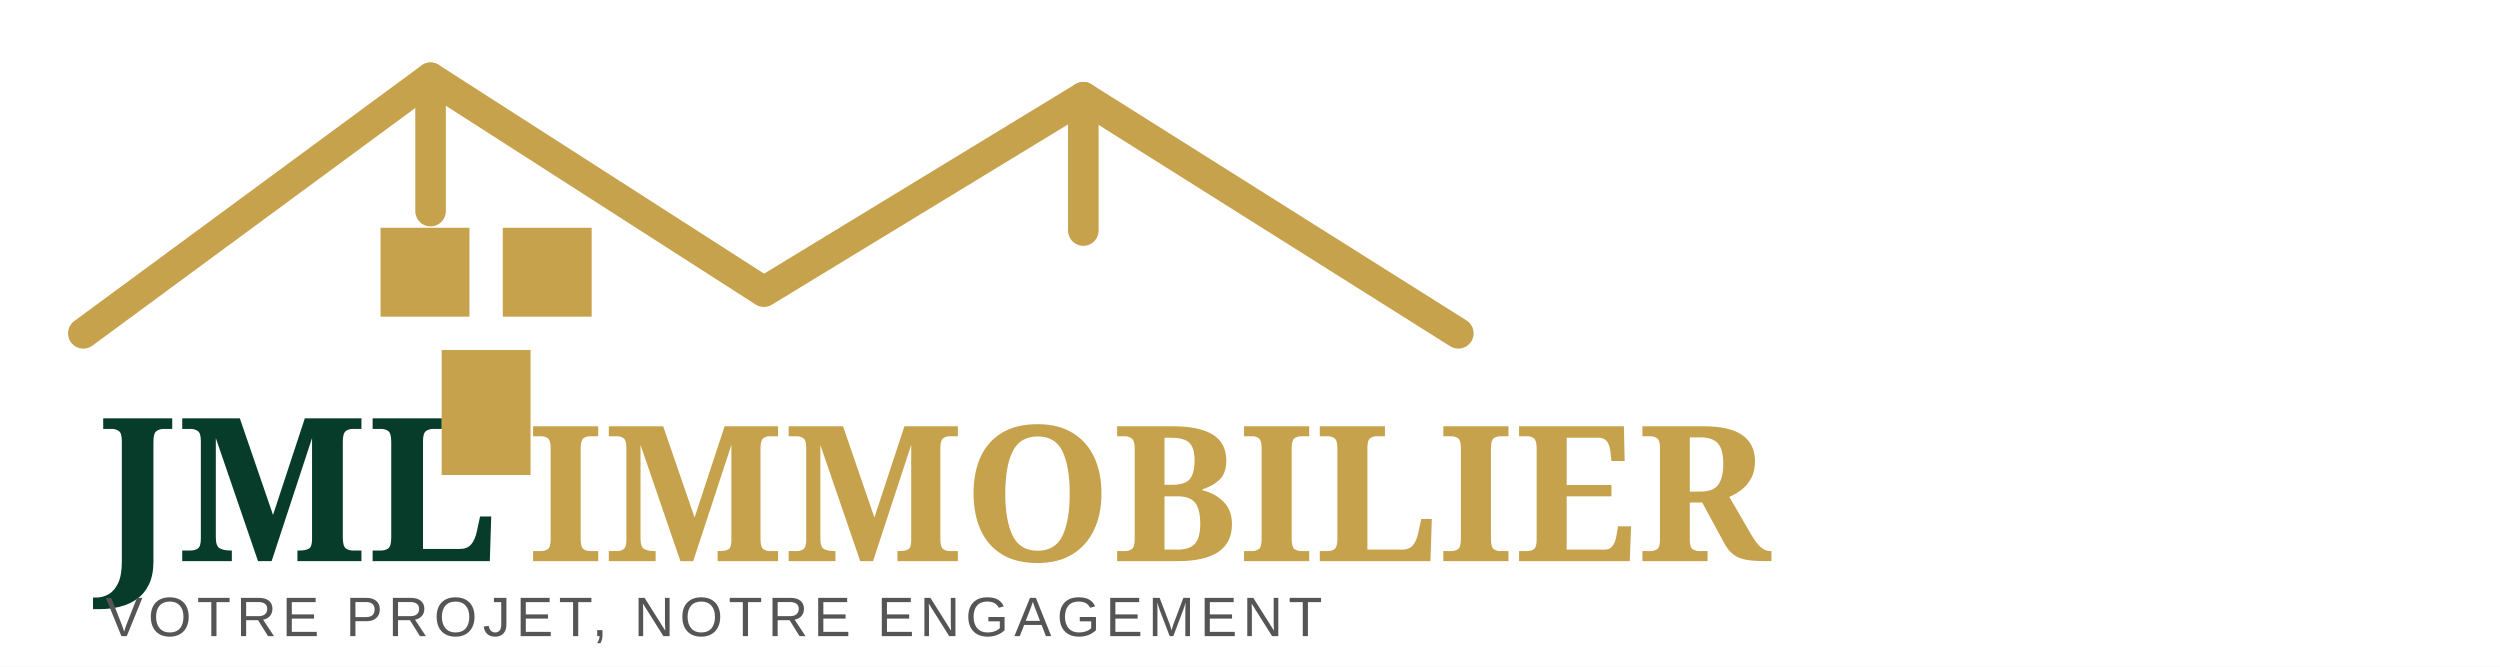
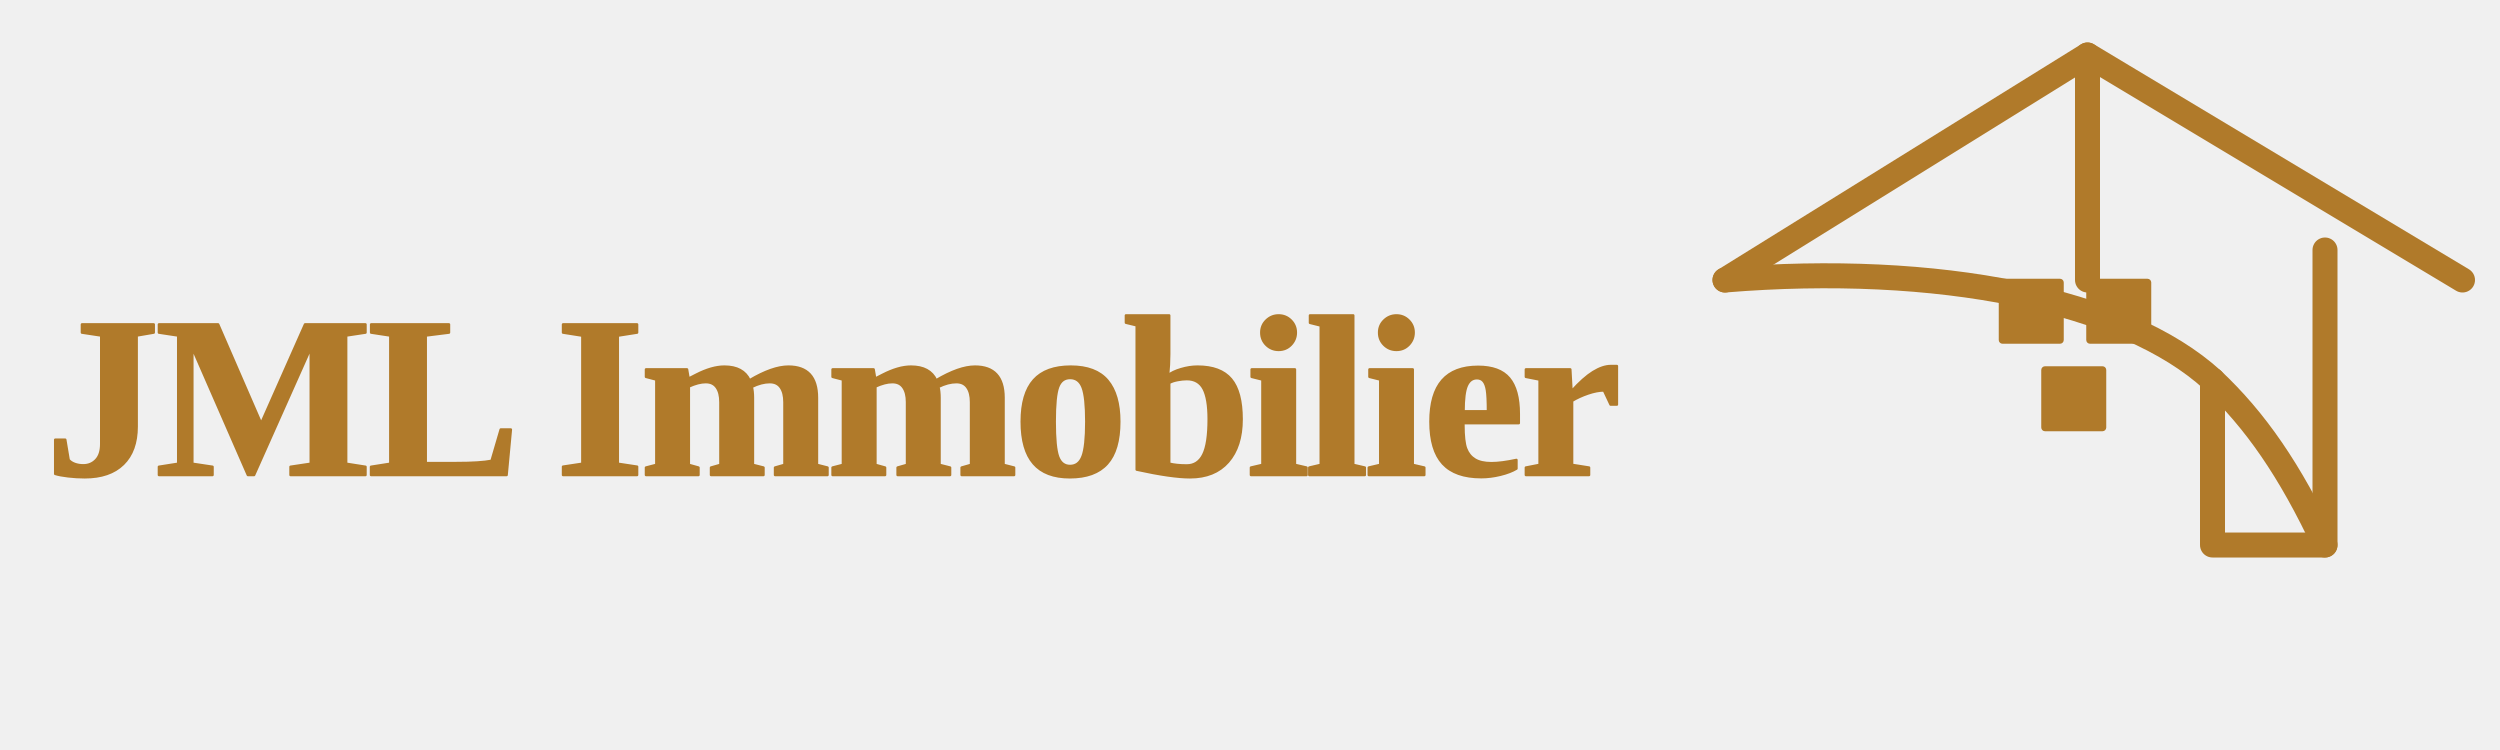
- <svg xmlns="http://www.w3.org/2000/svg" width="900" height="240" viewBox="0 0 900 240">
-   <rect width="900" height="240" fill="white" />
-   <g fill="none" stroke="#c7a24d" stroke-width="11" stroke-linecap="round" stroke-linejoin="round">
-     <path d="M30 120 L155 28 L275 105 L390 35 L525 120" />
-     <path d="M155 28V76 M390 35V83" />
+ <svg xmlns="http://www.w3.org/2000/svg" width="1000" height="300" viewBox="0 0 1000 300">
+   <g fill="#b07a2a" stroke="#b07a2a" stroke-linecap="round" stroke-linejoin="round">
+     <text x="18" y="190" font-family="Georgia, 'Times New Roman', serif" font-size="92" font-weight="700" letter-spacing="-2">JML Immobilier</text>
+     <path d="M690 112 L835 22 L985 112" fill="none" stroke-width="10" />
+     <path d="M835 22 L835 112" fill="none" stroke-width="10" />
+     <path d="M930 100 L930 218 L885 218 L885 152" fill="none" stroke-width="10" />
+     <path d="M690 112 C775 105 850 120 885 152 C902 168 916 188 930 218" fill="none" stroke-width="10" />
+     <rect x="800" y="112" width="25" height="25" rx="1" />
+     <rect x="835" y="112" width="25" height="25" rx="1" />
+     <rect x="817" y="147" width="25" height="25" rx="1" />
  </g>
-   <g fill="#c7a24d">
-     <rect x="137" y="82" width="32" height="32" />
-     <rect x="181" y="82" width="32" height="32" />
-     <rect x="159" y="126" width="32" height="45" />
-   </g>
-   <text x="35" y="202" font-family="Georgia,serif" font-size="72" font-weight="700" fill="#073b2a">JML</text>
-   <text x="190" y="202" font-family="Georgia,serif" font-size="68" font-weight="700" fill="#c7a24d">IMMOBILIER</text>
-   <text x="38" y="229" font-family="Arial,sans-serif" font-size="20" letter-spacing="2" fill="#555">VOTRE PROJET, NOTRE ENGAGEMENT</text>
</svg>
